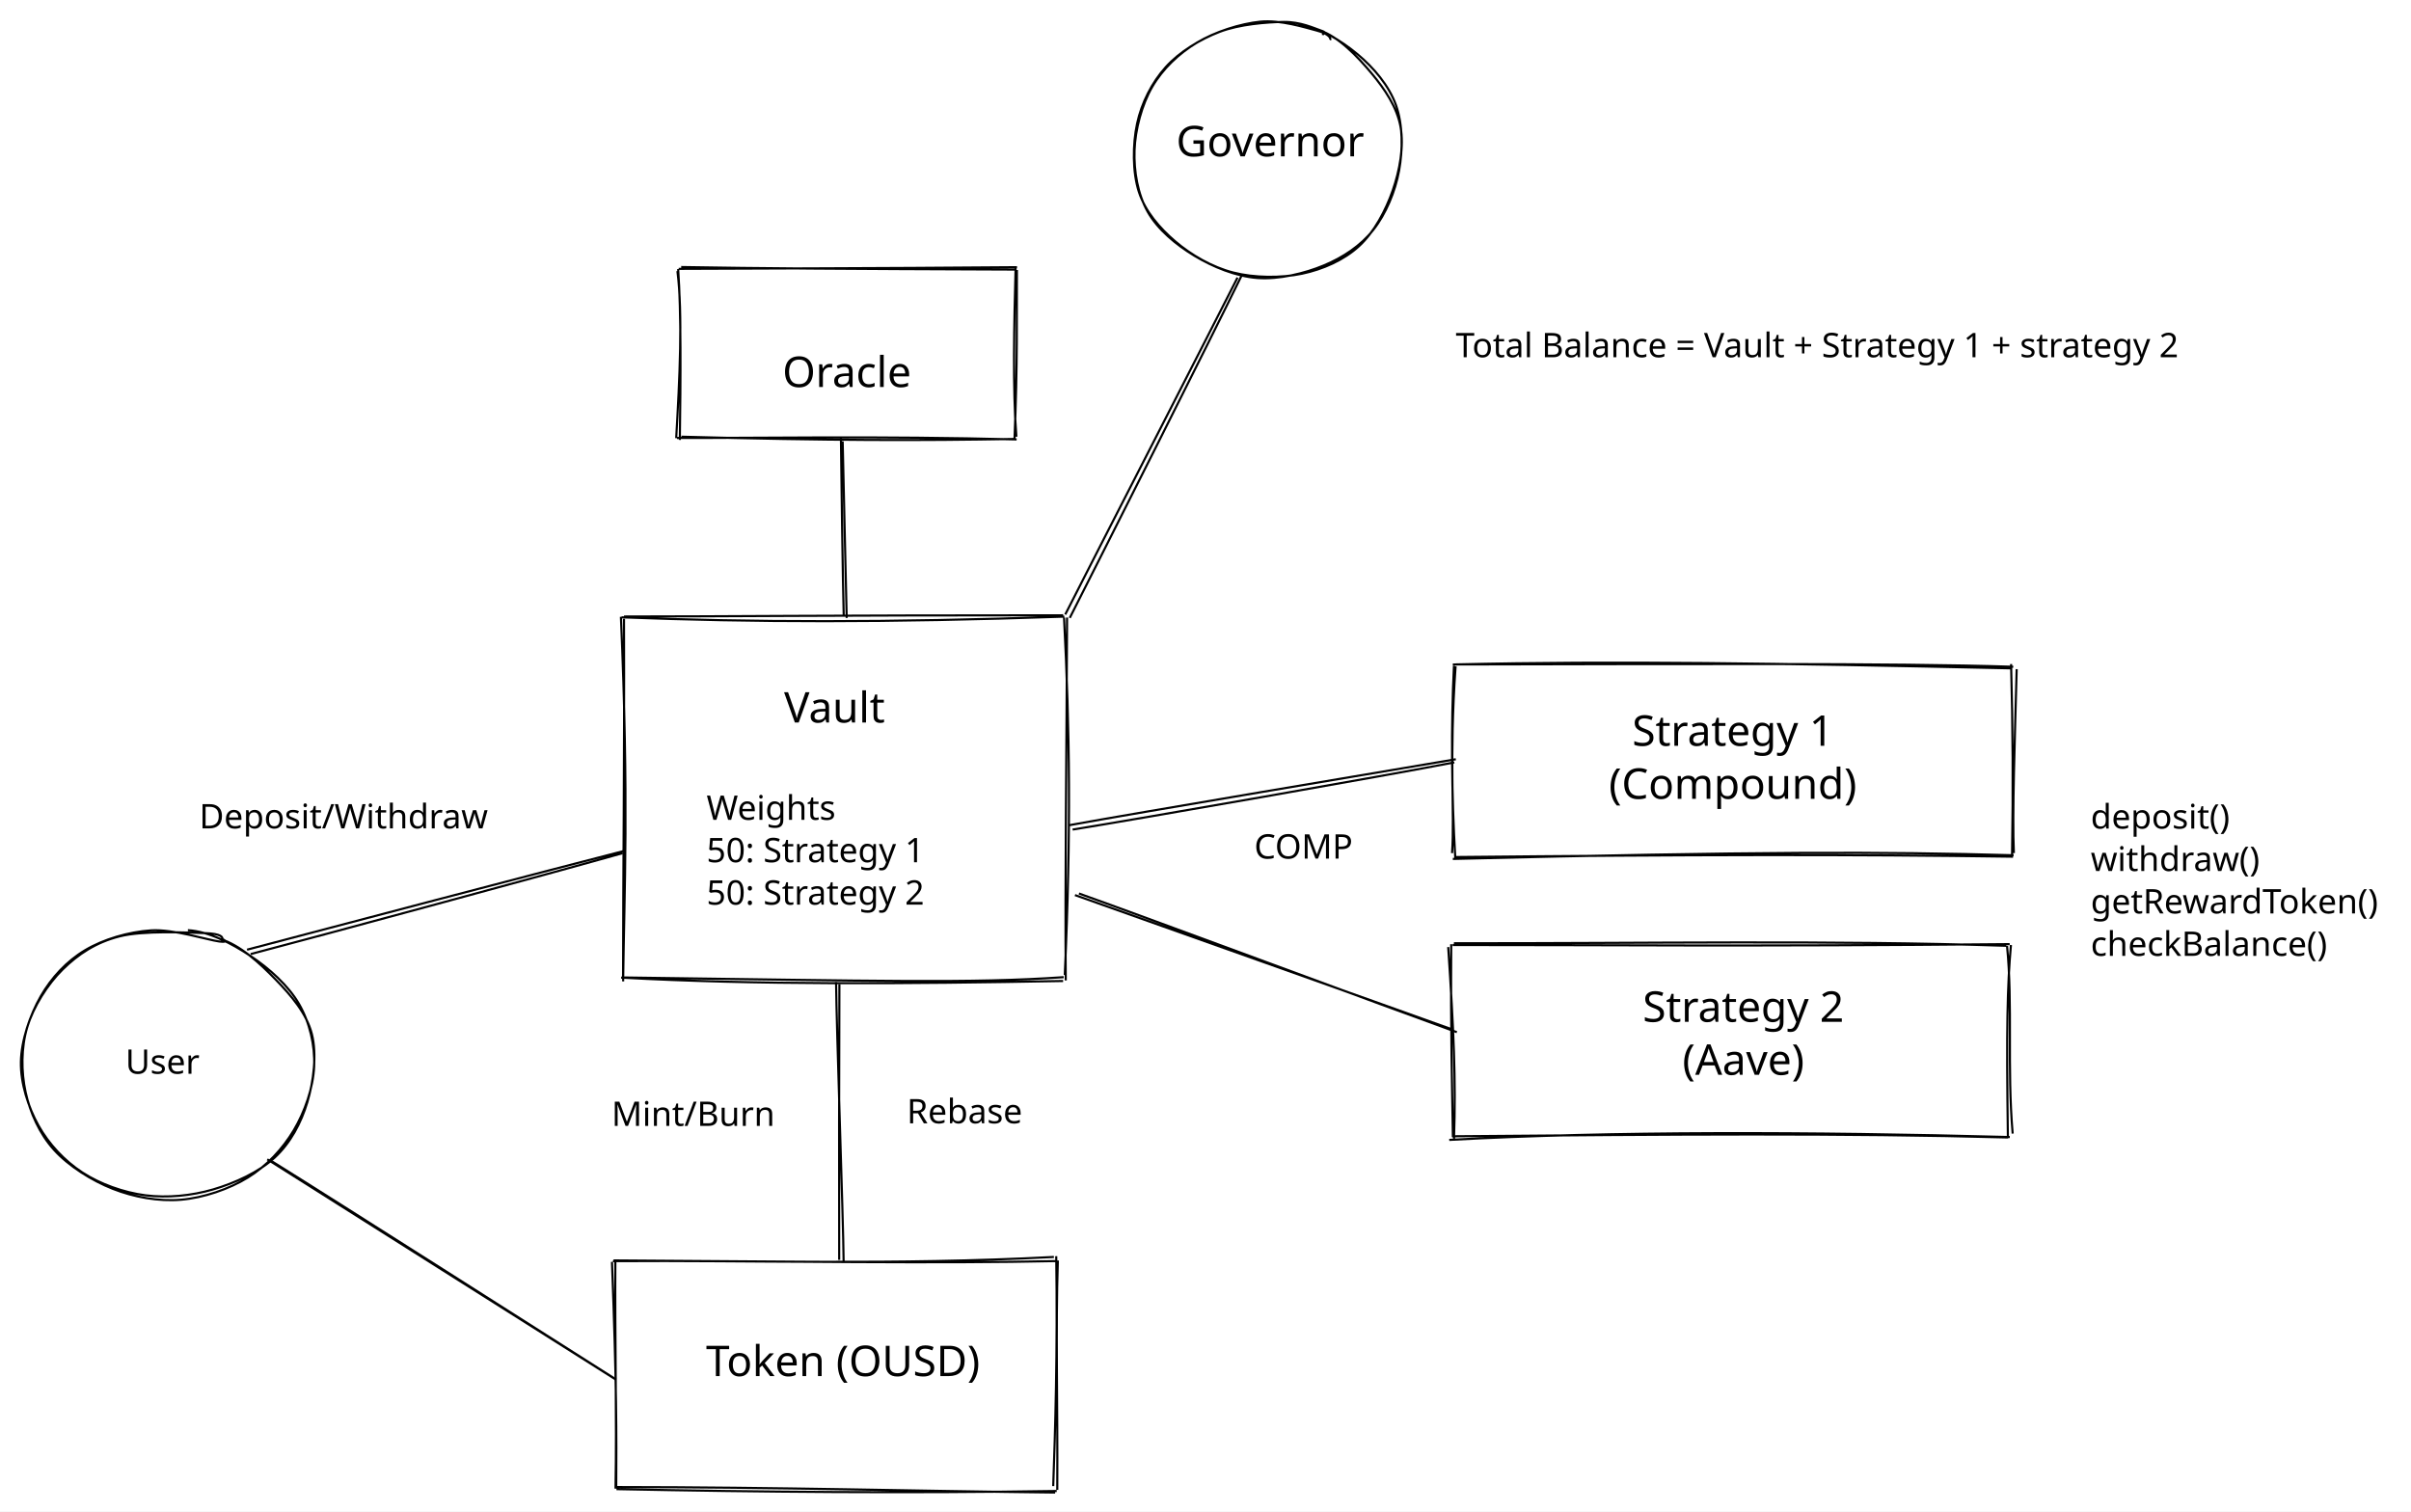
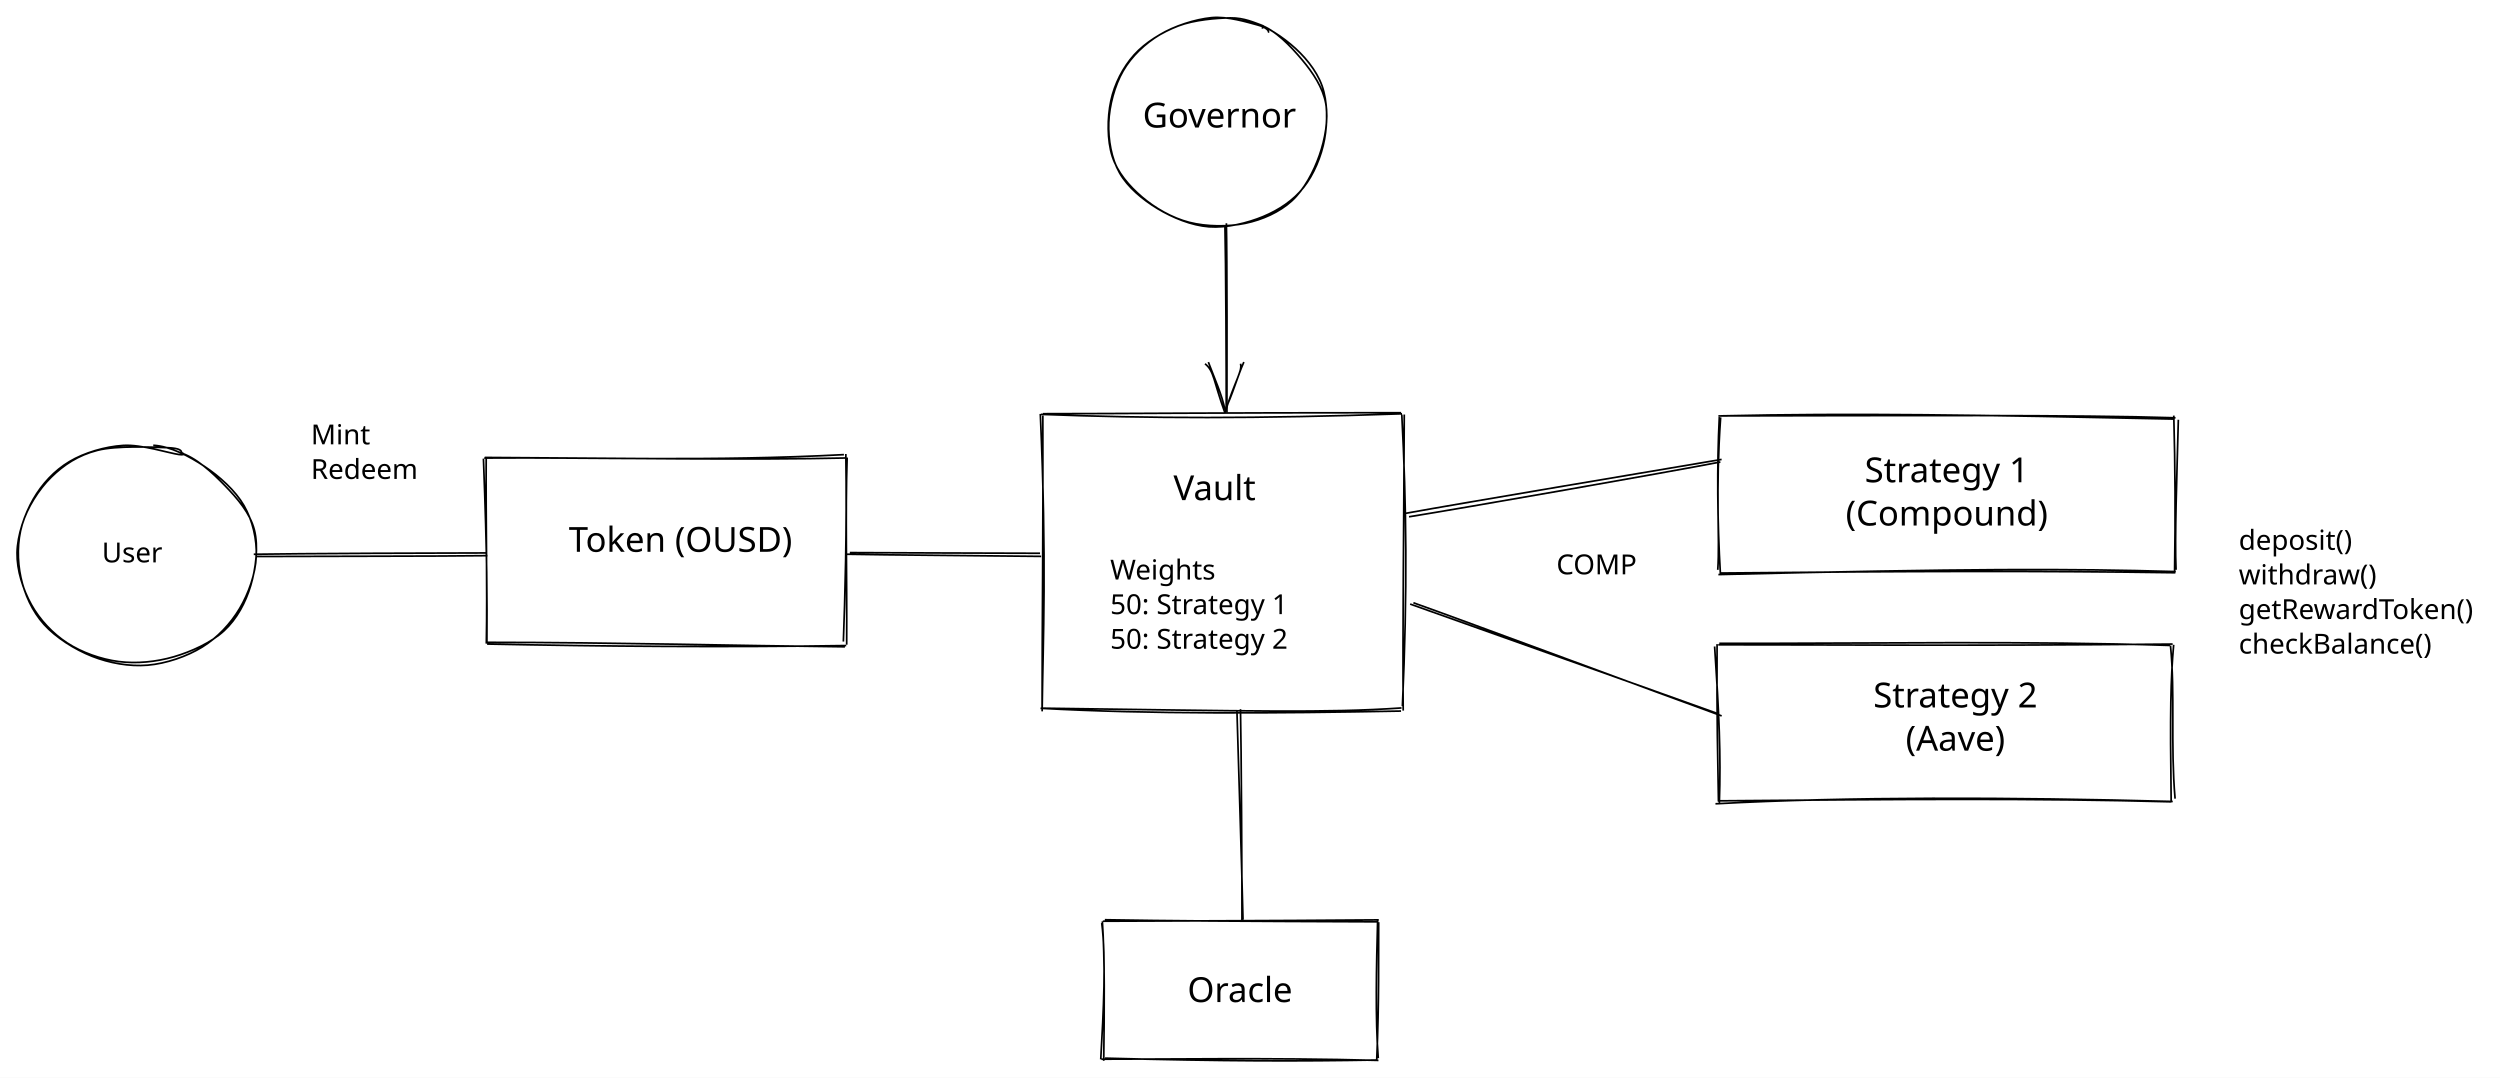
- <svg xmlns="http://www.w3.org/2000/svg" version="1.1" viewBox="0 0 1136.725 712.714">
+ <svg xmlns="http://www.w3.org/2000/svg" version="1.1" viewBox="0 0 1444.949 622.898">
  <defs>
    <style>
      @font-face {
        font-family: "Virgil";
        src: url("https://excalidraw.com/FG_Virgil.woff2");
      }
      @font-face {
        font-family: "Cascadia";
        src: url("https://excalidraw.com/Cascadia.woff2");
      }
    </style>
  </defs>
-   <rect x="0" y="0" width="1136.725" height="712.714" fill="#ffffff" />
-   <g transform="translate(289.8688 593.9559) rotate(0 104.303 54.37912)">
+   <rect x="0" y="0" width="1444.949" height="622.898" fill="#ffffff" />
+   <g transform="translate(280.7549 264.028) rotate(0 104.303 54.37912)">
    <path d="M-0.846 0.722 C64.638 0.205, 130.487 2.735, 207.013 -1.26 M-0.592 0.367 C77.489 0.812, 154.692 1.916, 207.897 0.684 M208.116 -1.63 C208.804 42.423, 207.595 82.391, 206.695 106.781 M208.881 0.42 C207.814 33.739, 208.842 67.001, 208.61 108.581 M207.597 109.818 C143.863 109.152, 76.911 107.271, 0.606 107.227 M208.34 109.092 C138.098 110.199, 68.523 109.586, 0.786 108.214 M0.668 107.985 C0.81 82.288, 0.887 59.892, -1.339 1.054 M0.332 107.961 C0.947 73.996, -0 38.014, 0.26 -0.007" stroke="#000000" stroke-width="1" fill="none" />
  </g>
-   <g transform="translate(327.9417 630.867) rotate(0 69.5 12.5)">
+   <g transform="translate(323.8279 300.939) rotate(0 69.5 12.5)">
    <text x="69.5" y="18" font-family="Virgil, Segoe UI Emoji" font-size="20px" fill="#000000" text-anchor="middle" style="white-space: pre;" direction="ltr">Token (OUSD)</text>
  </g>
-   <g transform="translate(93.94647 376.6119) rotate(0 72 10)">
-     <text x="0" y="14" font-family="Virgil, Segoe UI Emoji" font-size="16px" fill="#000000" text-anchor="start" style="white-space: pre;" direction="ltr">Deposit/Withdraw</text>
+   <g transform="translate(179.7023 242.8318) rotate(0 28 30)">
+     <text x="0" y="14" font-family="Virgil, Segoe UI Emoji" font-size="16px" fill="#000000" text-anchor="start" style="white-space: pre;" direction="ltr">Mint</text>
+     <text x="0" y="34" font-family="Virgil, Segoe UI Emoji" font-size="16px" fill="#000000" text-anchor="start" style="white-space: pre;" direction="ltr">Redeem</text>
+     <text x="0" y="54" font-family="Virgil, Segoe UI Emoji" font-size="16px" fill="#000000" text-anchor="start" style="white-space: pre;" direction="ltr" />
  </g>
-   <g transform="translate(293.5245 291.3315) rotate(0 104.303 85.00882)">
-     <path d="M0.682 -0.63 C48.932 -0.641, 93.811 -1.204, 207.729 -1.209 M-0.448 -0.241 C62.211 2.144, 123.861 2.317, 208.273 -0.571 M208.141 -0.089 C210.85 52.34, 211.523 100.816, 208.493 168.406 M209.57 -0.153 C209.353 62.304, 208.537 125.161, 208.954 170.964 M207.708 171.236 C134.255 172.616, 62.352 173.135, -0.669 169.638 M207.978 169.433 C164.057 172.425, 121.853 171.186, 0.83 169.575 M0.27 171.409 C0.812 128.41, 3.017 86.338, -0.782 -0.501 M0.239 169.257 C0.242 119.997, 0.914 72.137, 0.676 0.485" stroke="#000000" stroke-width="1" fill="none" />
-   </g>
-   <g transform="translate(369.4528 322.6866) rotate(0 24 12.5)">
-     <text x="24" y="18" font-family="Virgil, Segoe UI Emoji" font-size="20px" fill="#000000" text-anchor="middle" style="white-space: pre;" direction="ltr">Vault</text>
-   </g>
-   <g transform="translate(10 438.0025) rotate(0 68.61966 63.54391)">
+   <g transform="translate(10 256.7503) rotate(0 68.61966 63.54391)">
    <path d="M78.583 0.609 C88.457 1.123, 99.377 6.96, 108.115 12.765 C116.853 18.57, 126.012 26.751, 131.011 35.437 C136.01 44.124, 138.532 54.959, 138.11 64.884 C137.687 74.81, 133.684 86.264, 128.475 94.991 C123.267 103.718, 115.716 111.794, 106.86 117.247 C98.004 122.7, 85.947 126.819, 75.339 127.708 C64.731 128.597, 53.193 126.507, 43.212 122.583 C33.231 118.659, 22.309 111.762, 15.455 104.165 C8.6 96.568, 4.185 86.638, 2.086 76.999 C-0.013 67.359, -0.059 55.986, 2.862 46.329 C5.783 36.672, 12.357 26.189, 19.61 19.056 C26.862 11.924, 35.21 6.376, 46.376 3.531 C57.542 0.687, 78.529 1.72, 86.607 1.99 C94.684 2.26, 95.152 4.006, 94.841 5.152 M93.512 4.66 C103.31 7.511, 112.727 16.444, 119.977 23.91 C127.227 31.376, 134.521 39.827, 137.01 49.458 C139.5 59.089, 137.822 71.979, 134.914 81.699 C132.007 91.419, 126.971 100.92, 119.565 107.778 C112.159 114.637, 100.644 119.875, 90.479 122.847 C80.314 125.819, 68.851 126.944, 58.577 125.611 C48.302 124.277, 37.236 120.332, 28.831 114.849 C20.426 109.366, 12.975 101.396, 8.145 92.712 C3.314 84.028, -0.326 72.899, -0.151 62.745 C0.023 52.592, 4.153 40.573, 9.193 31.792 C14.234 23.01, 21.425 15.239, 30.093 10.056 C38.762 4.873, 50.657 1.377, 61.205 0.693 C71.753 0.008, 87.849 5.219, 93.383 5.949 C98.917 6.68, 94.448 4.148, 94.408 5.078" stroke="#000000" stroke-width="1" fill="none" />
  </g>
-   <g transform="translate(59.61966 492.2969) rotate(0 17 10)">
+   <g transform="translate(59.36765 311.0447) rotate(0 17 10)">
    <text x="17" y="14" font-family="Virgil, Segoe UI Emoji" font-size="16px" fill="#000000" text-anchor="middle" style="white-space: pre;" direction="ltr">User</text>
  </g>
-   <g transform="translate(288.3199 516.8868) rotate(0 38 10)">
-     <text x="0" y="14" font-family="Virgil, Segoe UI Emoji" font-size="16px" fill="#000000" text-anchor="start" style="white-space: pre;" direction="ltr">Mint/Burn</text>
-   </g>
-   <g>
-     <g transform="translate(117.3848 448.862) rotate(0 88.00097 -23.31935)">
-       <path d="M-0.909 -1.056 C28.743 -8.941, 147.405 -40.104, 176.911 -47.642 M0.814 1.003 C30.437 -6.727, 147.144 -38.349, 176.208 -46.581" stroke="#000000" stroke-width="1" fill="none" />
-     </g>
-   </g>
-   <g>
-     <g transform="translate(395.9625 463.8133) rotate(0 0.009604993 65.36457)">
-       <path d="M-0.207 0.236 C-0.333 22.131, -0.41 108.283, -0.307 130.242 M-1.775 -0.685 C-1.591 21.451, 1.595 109.599, 1.794 131.415" stroke="#000000" stroke-width="1" fill="none" />
-     </g>
-   </g>
-   <g>
-     <g transform="translate(289.6233 650.0631) rotate(0 -81.40531 -51.45387)">
-       <path d="M0.794 0.495 C-26.565 -16.77, -136.325 -86.195, -163.605 -103.403 M-0.248 -0.29 C-27.283 -17.462, -134.124 -85.535, -161.376 -102.43" stroke="#000000" stroke-width="1" fill="none" />
-     </g>
-   </g>
-   <g transform="translate(534.3773 10) rotate(0 63.43024 60.64282)">
+   <g transform="translate(640.3143 10) rotate(0 63.43024 60.64282)">
    <path d="M77.776 1.375 C87.387 2.56, 97.956 9.164, 105.626 15.53 C113.296 21.897, 120.524 30.422, 123.797 39.573 C127.07 48.725, 127.045 60.64, 125.263 70.441 C123.481 80.243, 119.018 90.931, 113.103 98.384 C107.188 105.837, 98.88 111.374, 89.776 115.158 C80.671 118.943, 68.647 121.852, 58.477 121.093 C48.307 120.335, 37.377 115.803, 28.758 110.607 C20.138 105.411, 11.464 98.208, 6.76 89.917 C2.057 81.625, 0.185 70.684, 0.536 60.858 C0.887 51.032, 3.97 39.419, 8.867 30.961 C13.765 22.502, 21.429 15.234, 29.922 10.109 C38.415 4.984, 50.417 1.161, 59.826 0.209 C69.235 -0.743, 80.889 2.952, 86.375 4.396 C91.86 5.841, 93.335 7.942, 92.74 8.876 M87.752 4.292 C96.724 7.185, 105.856 16.921, 112.223 24.513 C118.589 32.105, 124.28 40.63, 125.951 49.842 C127.623 59.053, 125.515 70.411, 122.252 79.781 C118.99 89.151, 113.508 99.513, 106.375 106.062 C99.242 112.611, 89.336 117, 79.453 119.074 C69.57 121.148, 57.029 121.046, 47.076 118.505 C37.123 115.964, 27.156 110.177, 19.734 103.827 C12.312 97.477, 5.547 89.667, 2.546 80.406 C-0.455 71.144, -0.383 58.047, 1.729 48.257 C3.841 38.467, 8.729 28.87, 15.218 21.664 C21.707 14.457, 31.391 8.572, 40.662 5.017 C49.934 1.462, 62.898 0.44, 70.848 0.334 C78.799 0.227, 85.297 3.343, 88.367 4.378 C91.436 5.413, 89.55 5.286, 89.264 6.543" stroke="#000000" stroke-width="1" fill="none" />
  </g>
-   <g transform="translate(555.3795 55.70609) rotate(0 43.5 12.5)">
+   <g transform="translate(661.3165 55.70609) rotate(0 43.5 12.5)">
    <text x="43.5" y="18" font-family="Virgil, Segoe UI Emoji" font-size="20px" fill="#000000" text-anchor="middle" style="white-space: pre;" direction="ltr">Governor</text>
  </g>
-   <g transform="translate(685.5556 313.6694) rotate(0 131.6743 45.23666)">
+   <g transform="translate(993.7798 240.7492) rotate(0 131.6743 45.23666)">
    <path d="M0.96 -0.387 C75.879 -2.132, 152.233 -0.943, 262.652 1.479 M-0.588 -0.355 C103.889 -0.511, 207.611 -1.101, 263.632 0.731 M265.259 1.865 C264.407 34.991, 263.122 69.976, 263.932 88.579 M262.627 -0.551 C263.435 29.029, 263.588 57.508, 263.08 89.521 M263.799 89.607 C202.103 87.841, 143.087 87.818, -0.586 91.348 M263.559 90.291 C187.471 89.174, 111.351 89.357, 0.253 90.453 M-0.946 88.599 C0.359 69.26, -2.372 44.626, 0.715 0.523 M0.58 90.984 C-1.197 60.818, -1.474 28.375, -0.05 0.284" stroke="#000000" stroke-width="1" fill="none" />
  </g>
-   <g transform="translate(763.4816 333.6578) rotate(0 53.5 25)">
+   <g transform="translate(1071.706 260.7375) rotate(0 53.5 25)">
    <text x="53.5" y="18" font-family="Virgil, Segoe UI Emoji" font-size="20px" fill="#000000" text-anchor="middle" style="white-space: pre;" direction="ltr">Strategy 1</text>
    <text x="53.5" y="43" font-family="Virgil, Segoe UI Emoji" font-size="20px" fill="#000000" text-anchor="middle" style="white-space: pre;" direction="ltr">(Compound)</text>
  </g>
-   <g transform="translate(684.1519 445.5734) rotate(0 131.6743 45.23666)">
+   <g transform="translate(992.3762 372.6532) rotate(0 131.6743 45.23666)">
    <path d="M1.335 -0.807 C91.192 -0.687, 179.701 -2.366, 261.793 0.403 M0.738 0.028 C69.77 -0.029, 138.775 0.787, 263.356 -0.392 M262.111 0.432 C264.882 28.142, 262.083 57.741, 264.774 88.948 M263.958 0.038 C262.233 19.531, 261.794 39.006, 262.508 90.237 M263.422 90.575 C169.544 88.042, 75.14 87.779, -0.868 91.926 M262.669 90.785 C183.827 88.673, 105.935 89.319, 0.462 90.22 M1.378 91.295 C2.326 63.395, 1.251 40.311, -1.363 1.001 M0.853 90.496 C0.476 66.364, -0.217 43.066, 0.059 -0.345" stroke="#000000" stroke-width="1" fill="none" />
  </g>
-   <g transform="translate(764.9506 463.8086) rotate(0 57 25)">
+   <g transform="translate(1073.175 390.8883) rotate(0 57 25)">
    <text x="57" y="18" font-family="Virgil, Segoe UI Emoji" font-size="20px" fill="#000000" text-anchor="middle" style="white-space: pre;" direction="ltr">Strategy 2</text>
    <text x="57" y="43" font-family="Virgil, Segoe UI Emoji" font-size="20px" fill="#000000" text-anchor="middle" style="white-space: pre;" direction="ltr">(Aave)</text>
  </g>
  <g>
-     <g transform="translate(504.7661 390.2485) rotate(0 90.3952 -15.65969)">
+     <g transform="translate(813.4406 297.7725) rotate(0 90.3952 -15.65969)">
      <path d="M-0.822 -1.111 C29.382 -6.65, 151.397 -27.129, 181.612 -32.24 M0.948 0.92 C30.998 -3.9, 151.167 -24.945, 180.899 -30.751" stroke="#000000" stroke-width="1" fill="none" />
    </g>
  </g>
  <g>
-     <g transform="translate(507.4299 421.5137) rotate(0 89.40931 32.48648)">
+     <g transform="translate(815.6541 348.5934) rotate(0 89.40931 32.48648)">
      <path d="M-0.613 0.548 C28.98 11.077, 147.359 53.088, 177.213 63.87 M1.266 -0.21 C31.259 10.426, 149.987 54.583, 179.432 65.183" stroke="#000000" stroke-width="1" fill="none" />
    </g>
  </g>
-   <g transform="translate(333.1106 372.5687) rotate(0 64 30)">
+   <g transform="translate(602.0652 239.745) rotate(0 104.303 85.00882)">
+     <path d="M0.682 -0.63 C48.932 -0.641, 93.811 -1.204, 207.729 -1.209 M-0.448 -0.241 C62.211 2.144, 123.861 2.317, 208.273 -0.571 M208.141 -0.089 C210.85 52.34, 211.523 100.816, 208.493 168.406 M209.57 -0.153 C209.353 62.304, 208.537 125.161, 208.954 170.964 M207.708 171.236 C134.255 172.616, 62.352 173.135, -0.669 169.638 M207.978 169.433 C164.057 172.425, 121.853 171.186, 0.83 169.575 M0.27 171.409 C0.812 128.41, 3.017 86.338, -0.782 -0.501 M0.239 169.257 C0.242 119.997, 0.914 72.137, 0.676 0.485" stroke="#000000" stroke-width="1" fill="none" />
+   </g>
+   <g transform="translate(677.9934 271.0776) rotate(0 24 12.5)">
+     <text x="24" y="18" font-family="Virgil, Segoe UI Emoji" font-size="20px" fill="#000000" text-anchor="middle" style="white-space: pre;" direction="ltr">Vault</text>
+   </g>
+   <g transform="translate(641.6512 320.9597) rotate(0 64 30)">
    <text x="0" y="14" font-family="Virgil, Segoe UI Emoji" font-size="16px" fill="#000000" text-anchor="start" style="white-space: pre;" direction="ltr">Weights</text>
    <text x="0" y="34" font-family="Virgil, Segoe UI Emoji" font-size="16px" fill="#000000" text-anchor="start" style="white-space: pre;" direction="ltr">50: Strategy 1</text>
    <text x="0" y="54" font-family="Virgil, Segoe UI Emoji" font-size="16px" fill="#000000" text-anchor="start" style="white-space: pre;" direction="ltr">50: Strategy 2</text>
  </g>
-   <g transform="translate(985.725 376.7093) rotate(0 70.5 40)">
+   <g transform="translate(1293.949 303.789) rotate(0 70.5 40)">
    <text x="0" y="14" font-family="Virgil, Segoe UI Emoji" font-size="16px" fill="#000000" text-anchor="start" style="white-space: pre;" direction="ltr">deposit()</text>
    <text x="0" y="34" font-family="Virgil, Segoe UI Emoji" font-size="16px" fill="#000000" text-anchor="start" style="white-space: pre;" direction="ltr">withdraw()</text>
    <text x="0" y="54" font-family="Virgil, Segoe UI Emoji" font-size="16px" fill="#000000" text-anchor="start" style="white-space: pre;" direction="ltr">getRewardToken()</text>
    <text x="0" y="74" font-family="Virgil, Segoe UI Emoji" font-size="16px" fill="#000000" text-anchor="start" style="white-space: pre;" direction="ltr">checkBalance()</text>
  </g>
-   <g transform="translate(319.8545 126.6147) rotate(0 79.41675 40.30252)">
+   <g transform="translate(637.2563 532.2927) rotate(0 79.41675 40.30252)">
    <path d="M1.313 -0.703 C38.373 -0.071, 74.523 0.2, 158.629 0.502 M0.141 0.162 C44.937 -0.076, 87.292 -0.034, 159.642 -0.631 M158.975 -0.4 C158.286 25.665, 157.576 56.792, 159.341 79.316 M159.59 0.701 C159.436 21.707, 159.969 44.489, 158.448 80.713 M158.095 80.378 C114.361 81.15, 71.597 81.186, 1.433 79.298 M159.466 80.595 C96.749 78.884, 33.842 79.99, -0.653 79.905 M-1.045 79.995 C0.531 52.489, 2.114 21.578, -0.469 1.219 M0.676 80.829 C1.069 51.883, 1.317 20.691, -0.113 0.23" stroke="#000000" stroke-width="1" fill="none" />
  </g>
-   <g transform="translate(367.7712 164.495) rotate(0 31.5 12.5)">
+   <g transform="translate(685.173 561.173) rotate(0 31.5 12.5)">
    <text x="31.5" y="18" font-family="Virgil, Segoe UI Emoji" font-size="20px" fill="#000000" text-anchor="middle" style="white-space: pre;" direction="ltr">Oracle</text>
  </g>
-   <g transform="translate(591.3408 390.8601) rotate(0 23 10)">
+   <g transform="translate(899.5651 317.9398) rotate(0 23 10)">
    <text x="0" y="14" font-family="Virgil, Segoe UI Emoji" font-size="16px" fill="#000000" text-anchor="start" style="white-space: pre;" direction="ltr">COMP</text>
  </g>
  <g>
-     <g transform="translate(399.0971 291.0755) rotate(0 -1.260711 -42.21156)">
-       <path d="M0.102 0.302 C-0.175 -13.533, -1.53 -68.777, -1.795 -82.94 M-1.304 -0.585 C-1.707 -14.775, -2.511 -70.834, -2.623 -84.725" stroke="#000000" stroke-width="1" fill="none" />
+     <g transform="translate(707.6426 130.2176) rotate(0 0.9522501 53.53571)">
+       <path d="M1.186 -1.169 C1.634 16.801, 1.584 90.267, 1.5 108.241 M0.35 0.831 C0.834 18.423, 1.146 88.71, 1.093 106.496" stroke="#000000" stroke-width="1" fill="none" />
+     </g>
+     <g transform="translate(707.6426 130.2176) rotate(0 0.9522501 53.53571)">
+       <path d="M-11.164 80.038 C-5.846 84.24, -6.39 89.858, 0.359 108.462 M-9.235 79.075 C-5.853 88.045, -1.128 98.487, 0.357 106.65" stroke="#000000" stroke-width="1" fill="none" />
+     </g>
+     <g transform="translate(707.6426 130.2176) rotate(0 0.9522501 53.53571)">
+       <path d="M9.357 80.004 C10.55 84.416, 5.882 90.04, 0.359 108.462 M11.286 79.041 C7.243 88.199, 4.543 98.654, 0.357 106.65" stroke="#000000" stroke-width="1" fill="none" />
    </g>
  </g>
  <g>
-     <g transform="translate(583.7761 131.0845) rotate(0 -39.92022 79.47539)">
-       <path d="M-0.333 -0.175 C-13.741 26.306, -68.056 132.085, -81.533 158.658 M1.693 -1.313 C-11.265 25.404, -66.002 133.828, -79.402 160.264" stroke="#000000" stroke-width="1" fill="none" />
+     <g transform="translate(715.2006 410.4042) rotate(0 1.479081 60.9888)">
+       <path d="M-0.278 0.368 C0.31 20.444, 2.8 100.786, 3.236 121.185 M1.777 -0.485 C2.287 19.689, 2.674 102.217, 2.616 122.462" stroke="#000000" stroke-width="1" fill="none" />
    </g>
  </g>
-   <g transform="translate(427.5402 515.6723) rotate(0 28.5 10)">
-     <text x="0" y="14" font-family="Virgil, Segoe UI Emoji" font-size="16px" fill="#000000" text-anchor="start" style="white-space: pre;" direction="ltr">Rebase</text>
+   <g>
+     <g transform="translate(147.6844 322.116) rotate(0 66.48213 -1.499391)">
+       <path d="M0.29 -0.471 C22.616 -0.609, 111.741 -0.588, 133.98 -0.954 M-1.016 -1.764 C21.25 -2.206, 111.23 -2.539, 133.638 -2.528" stroke="#000000" stroke-width="1" fill="none" />
+     </g>
  </g>
-   <g transform="translate(686.3469 154.4476) rotate(0 200.5 10)">
-     <text x="0" y="14" font-family="Virgil, Segoe UI Emoji" font-size="16px" fill="#000000" text-anchor="start" style="white-space: pre;" direction="ltr">Total Balance = Vault + Strategy 1 + strategy 2</text>
+   <g>
+     <g transform="translate(490.2194 320.1318) rotate(0 55.37792 0.352322)">
+       <path d="M-0.804 0.201 C17.744 0.633, 93.048 1.183, 111.56 1.444 M0.974 -0.739 C19.39 -0.558, 92.268 -0.462, 110.901 -0.352" stroke="#000000" stroke-width="1" fill="none" />
+     </g>
  </g>
</svg>
